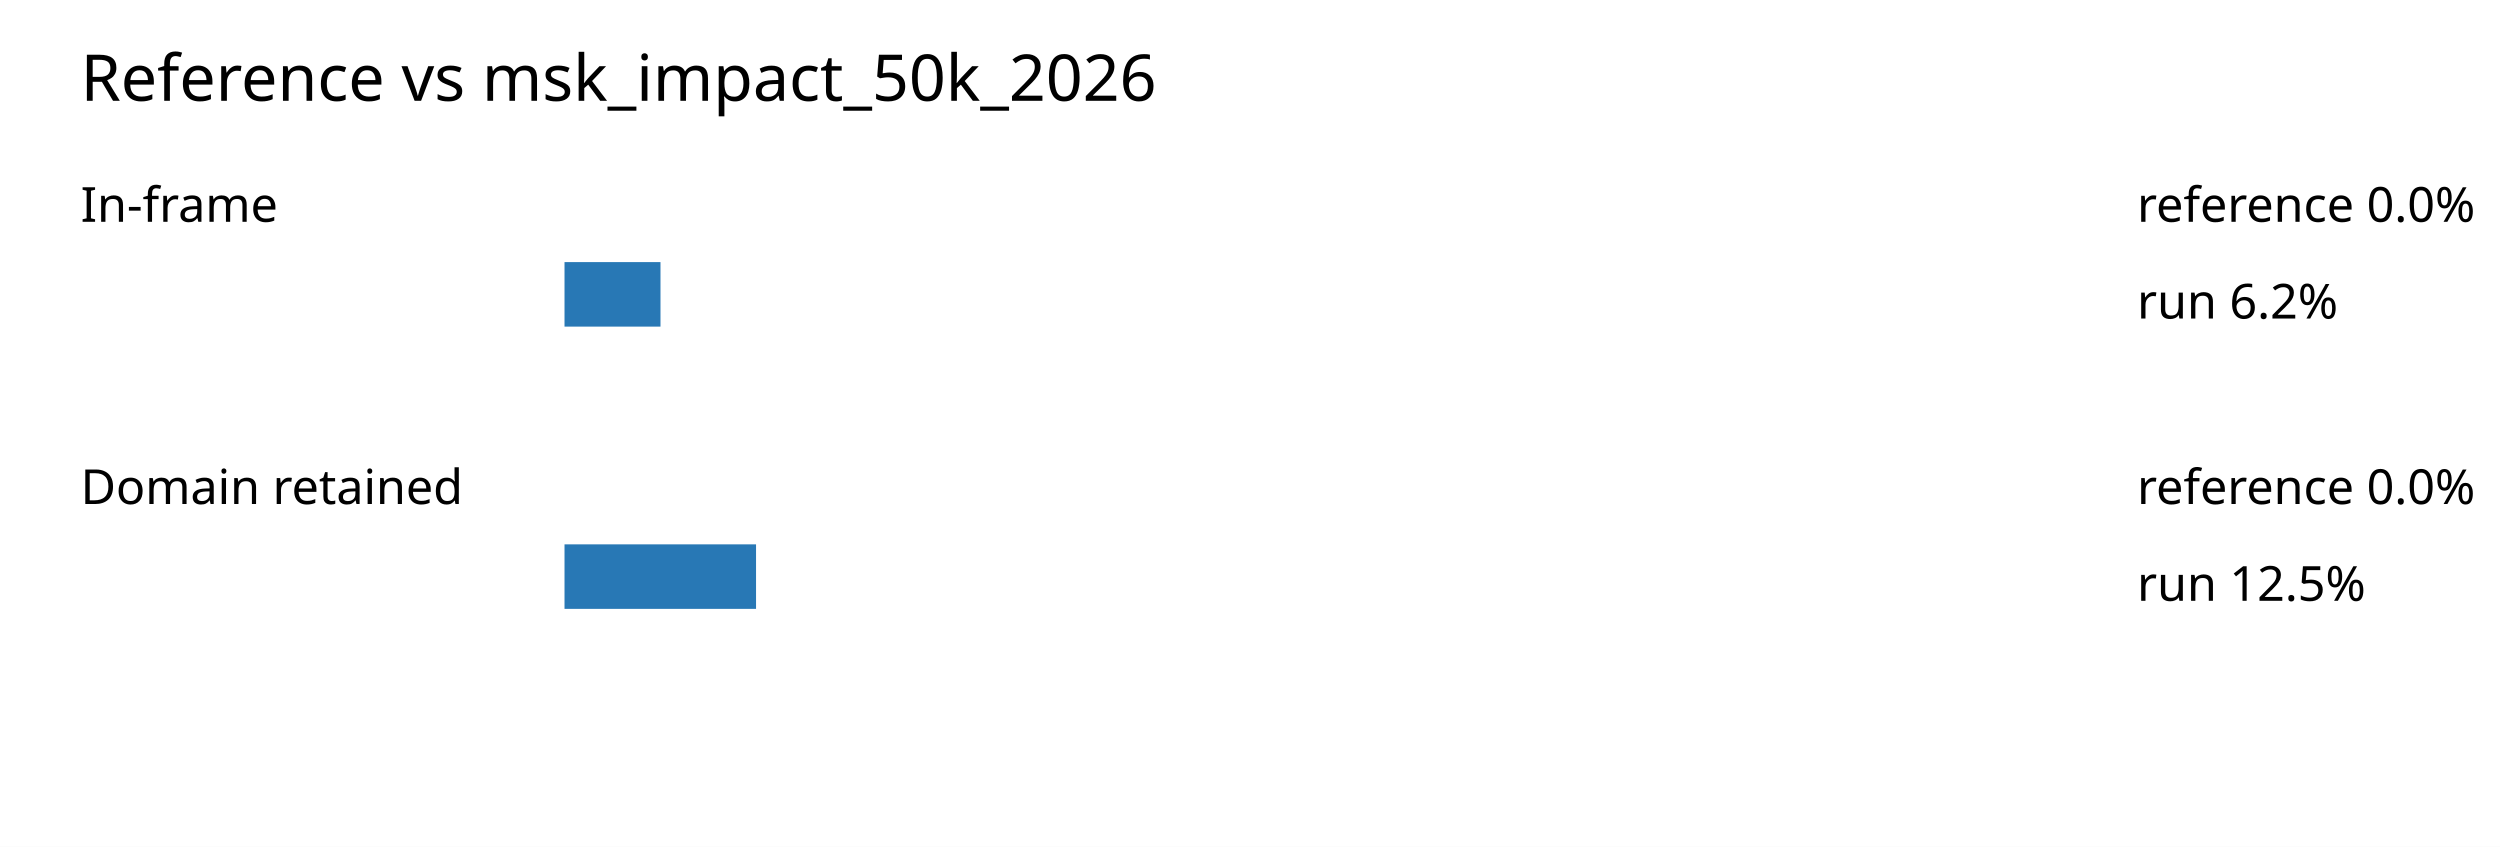
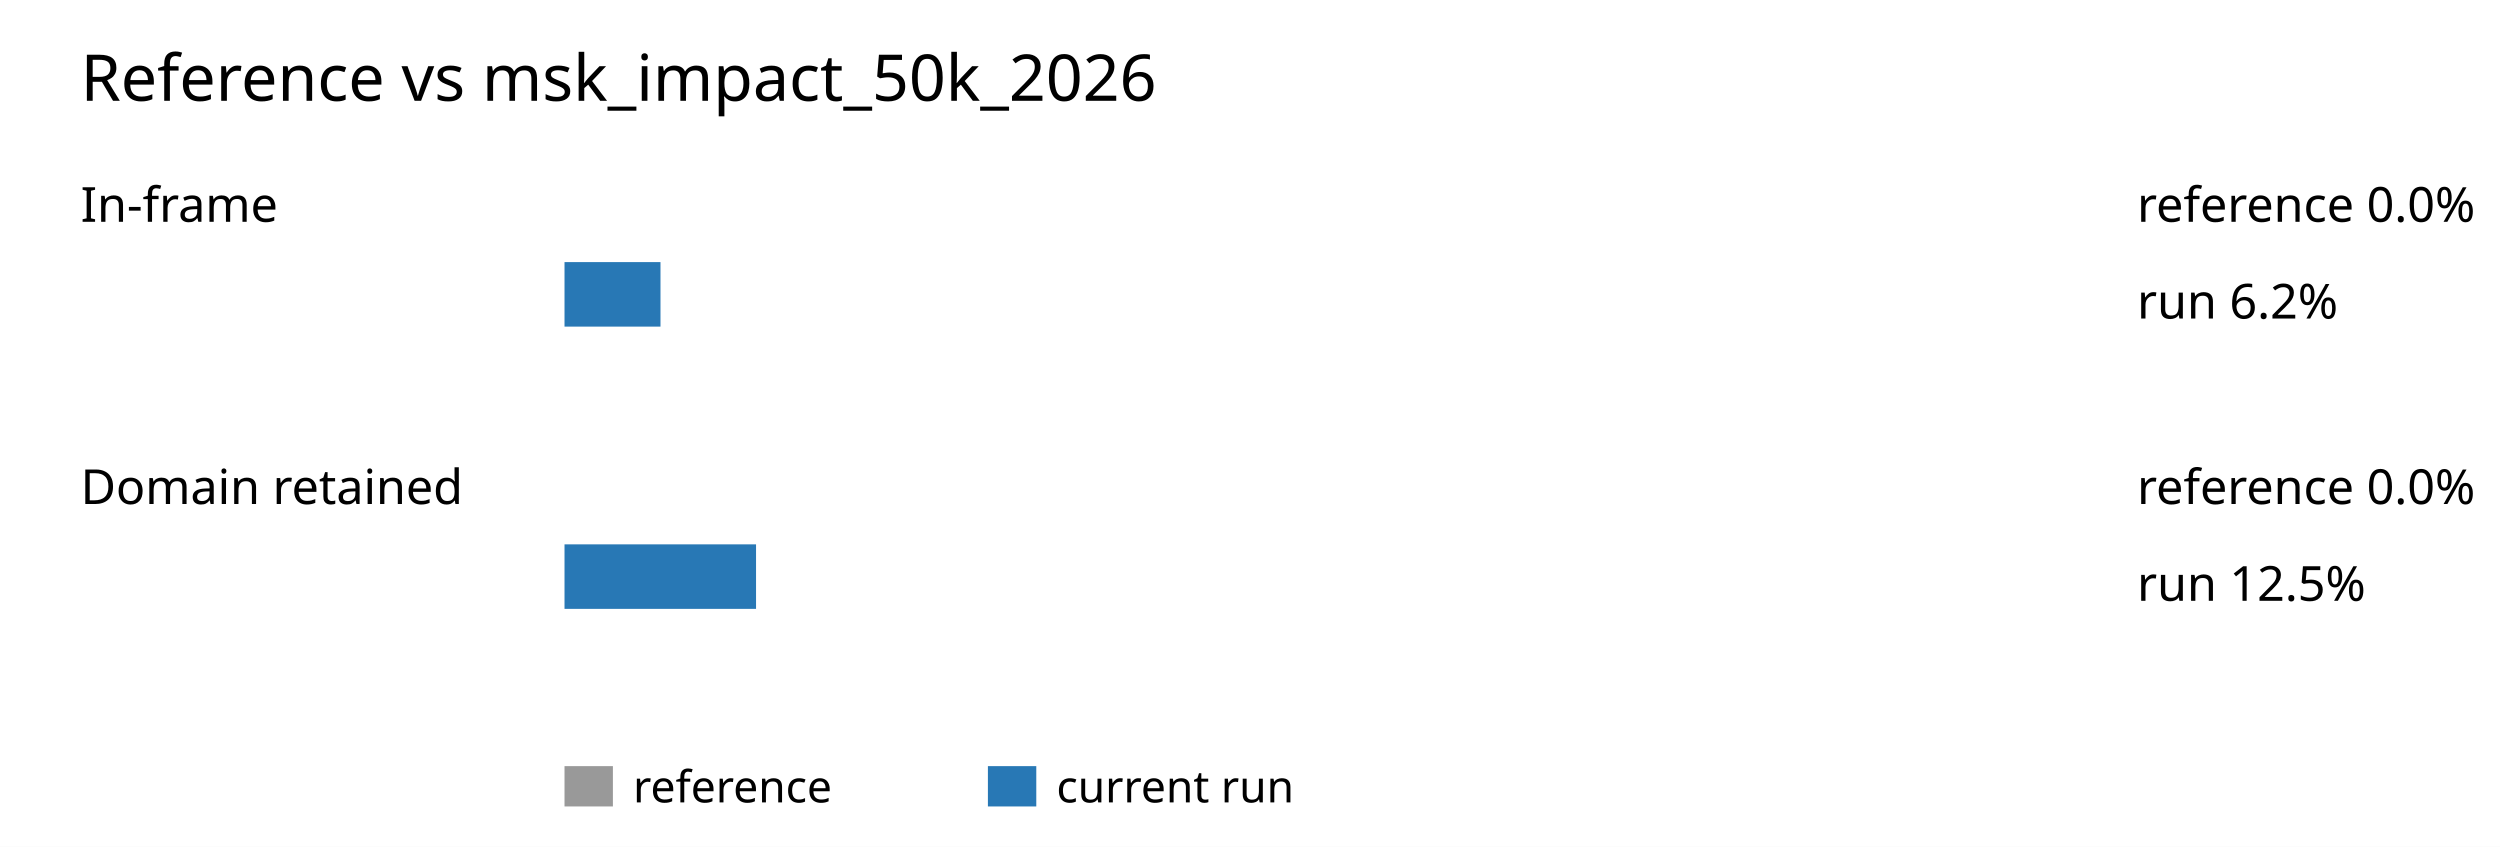
<svg xmlns="http://www.w3.org/2000/svg" width="620" height="210" viewBox="0 0 620 210">
  <rect width="620" height="210" fill="white" />
  <text x="20" y="25" font-family="sans-serif" font-size="16">Reference vs msk_impact_50k_2026</text>
  <text x="20" y="55" font-family="sans-serif" font-size="12">In-frame</text>
-   <rect x="140" y="41" width="0.0" height="16" fill="#999" />
+   <rect x="140" y="41" width="0.0" height="16" fill="#999999" />
  <text x="530" y="55" font-family="sans-serif" font-size="12">reference 0.0%</text>
  <rect x="140" y="65" width="23.8" height="16" fill="#2878b5" />
  <text x="530" y="79" font-family="sans-serif" font-size="12">run 6.2%</text>
  <text x="20" y="125" font-family="sans-serif" font-size="12">Domain retained</text>
-   <rect x="140" y="111" width="0.0" height="16" fill="#999" />
+   <rect x="140" y="111" width="0.0" height="16" fill="#999999" />
  <text x="530" y="125" font-family="sans-serif" font-size="12">reference 0.0%</text>
  <rect x="140" y="135" width="47.5" height="16" fill="#2878b5" />
  <text x="530" y="149" font-family="sans-serif" font-size="12">run 12.5%</text>
+   <rect x="140" y="190" width="12" height="10" fill="#999999" />
+   <text x="157" y="199" font-family="sans-serif" font-size="11">reference</text>
+   <rect x="245" y="190" width="12" height="10" fill="#2878b5" />
+   <text x="262" y="199" font-family="sans-serif" font-size="11">current run</text>
</svg>
